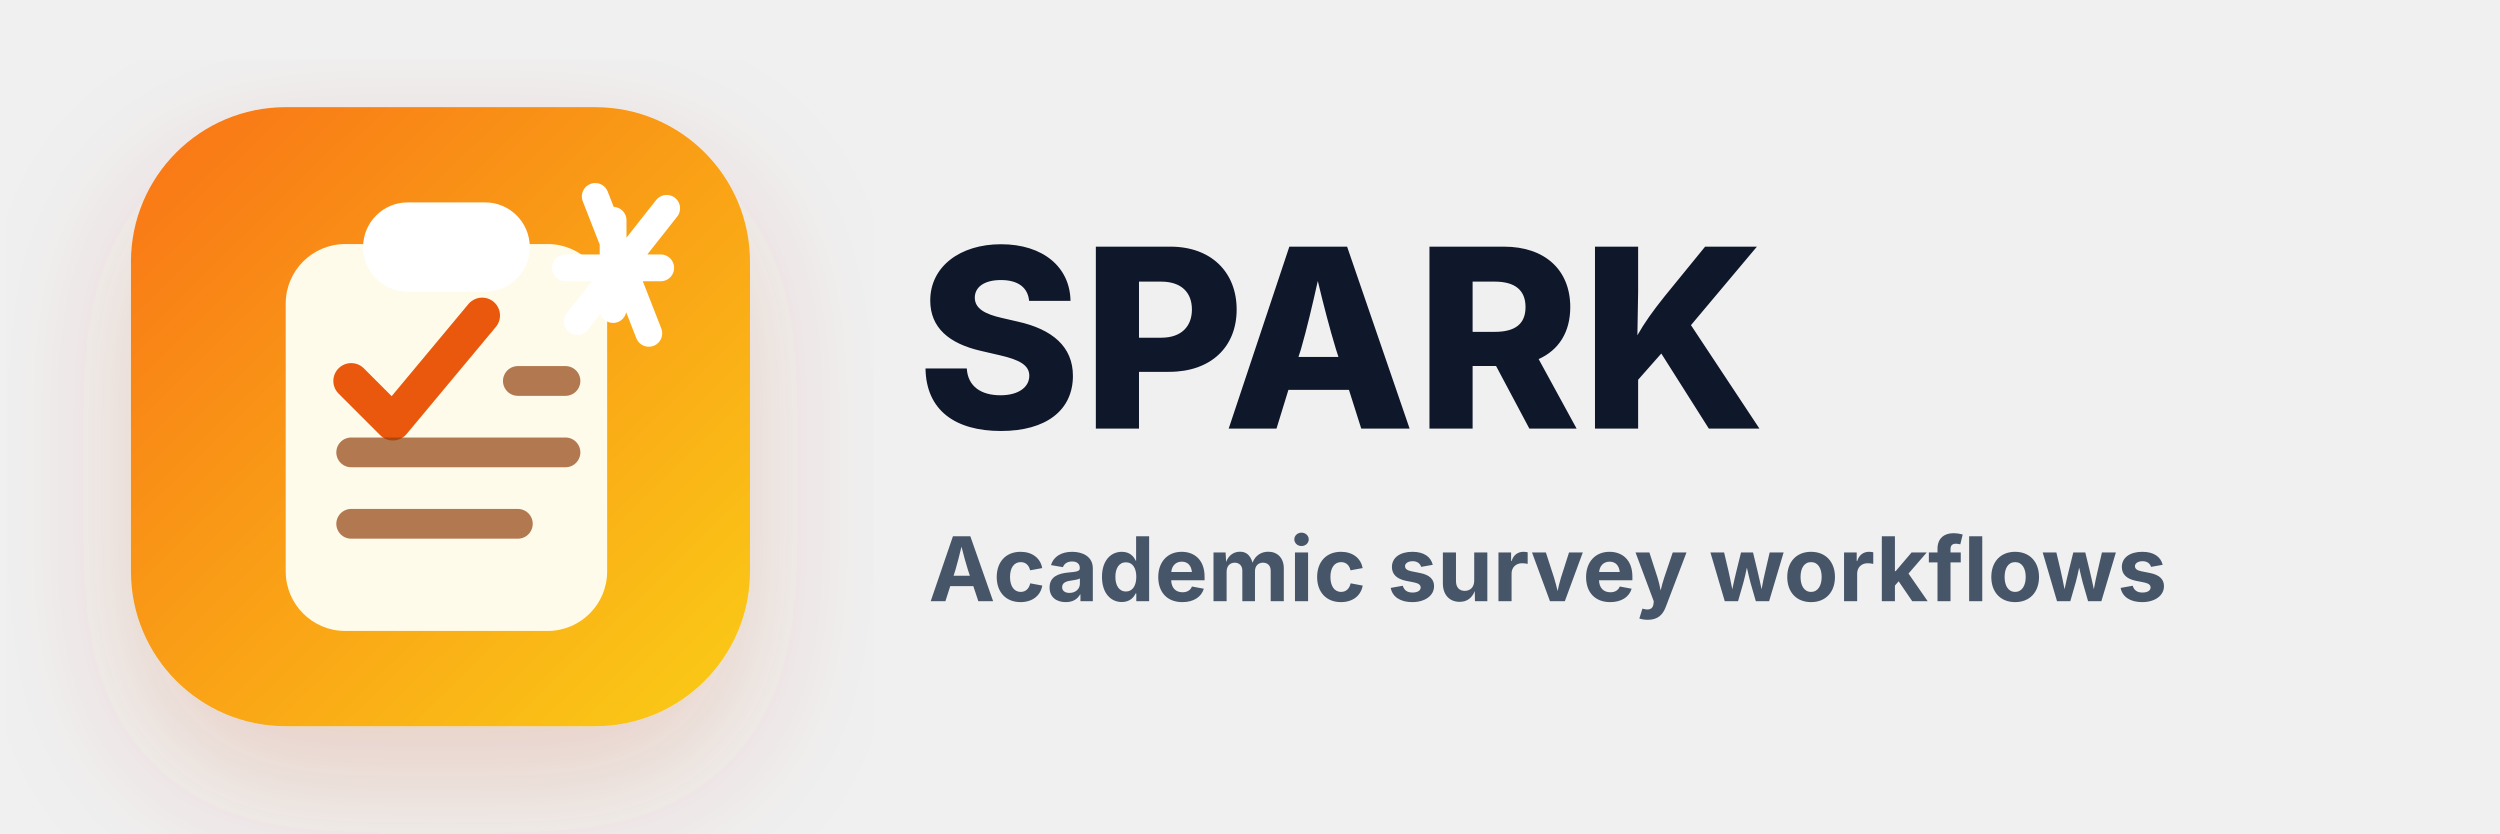
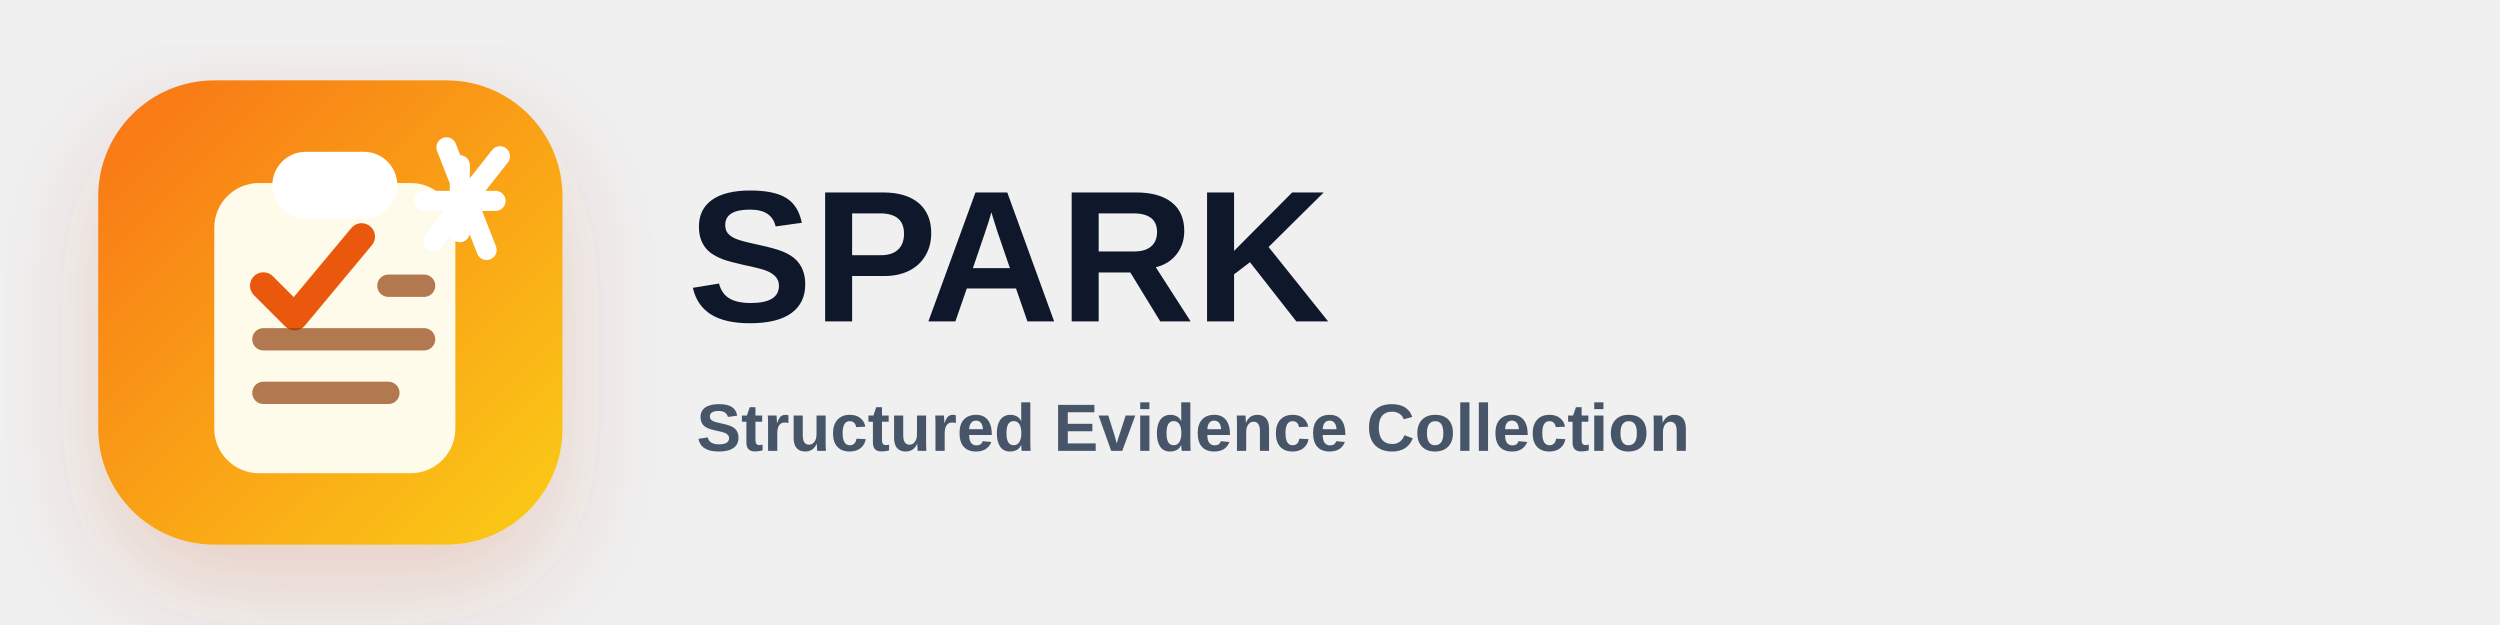
- <svg xmlns="http://www.w3.org/2000/svg" viewBox="0 0 420 140" role="img" aria-labelledby="title desc">
+ <svg xmlns="http://www.w3.org/2000/svg" width="560" height="140" viewBox="0 0 560 140" role="img" aria-labelledby="title desc">
  <defs>
    <linearGradient id="spark-bg" x1="22" y1="18" x2="124" y2="122" gradientUnits="userSpaceOnUse">
      <stop offset="0" stop-color="#f97316" />
      <stop offset="1" stop-color="#facc15" />
    </linearGradient>
    <filter id="spark-shadow" x="-20%" y="-20%" width="140%" height="140%">
      <feDropShadow dx="0" dy="10" stdDeviation="12" flood-color="#c2410c" flood-opacity=".18" />
    </filter>
  </defs>
  <g filter="url(#spark-shadow)">
    <rect x="22" y="18" width="104" height="104" rx="26" fill="url(#spark-bg)" />
    <rect x="48" y="41" width="54" height="65" rx="10" fill="#fffbeb" />
    <rect x="61" y="34" width="28" height="15" rx="7.5" fill="#ffffff" />
    <path d="M59 64l7 7 15-18" fill="none" stroke="#ea580c" stroke-width="6" stroke-linecap="round" stroke-linejoin="round" />
    <path d="M59 88h28M87 64h8M59 76h36" stroke="#92400e" stroke-width="5" stroke-linecap="round" opacity=".7" />
    <path d="M103 37v15M95 45h16M100 33l9 23M112 35l-15 19" stroke="#ffffff" stroke-width="4.5" stroke-linecap="round" />
  </g>
-   <text x="154" y="72" font-family="Inter, Avenir Next, Arial, sans-serif" font-size="42" font-weight="800" fill="#0f172a">SPARK</text>
-   <text x="156" y="101" font-family="Inter, Avenir Next, Arial, sans-serif" font-size="15" font-weight="700" fill="#475569">Academic survey workflows</text>
+   <text x="154" y="72" font-family="Avenir Next, Arial, sans-serif" font-size="42" font-weight="800" fill="#0f172a">SPARK</text>
+   <text x="156" y="101" font-family="Avenir Next, Arial, sans-serif" font-size="15" font-weight="700" fill="#475569">Structured Evidence Collection</text>
</svg>
